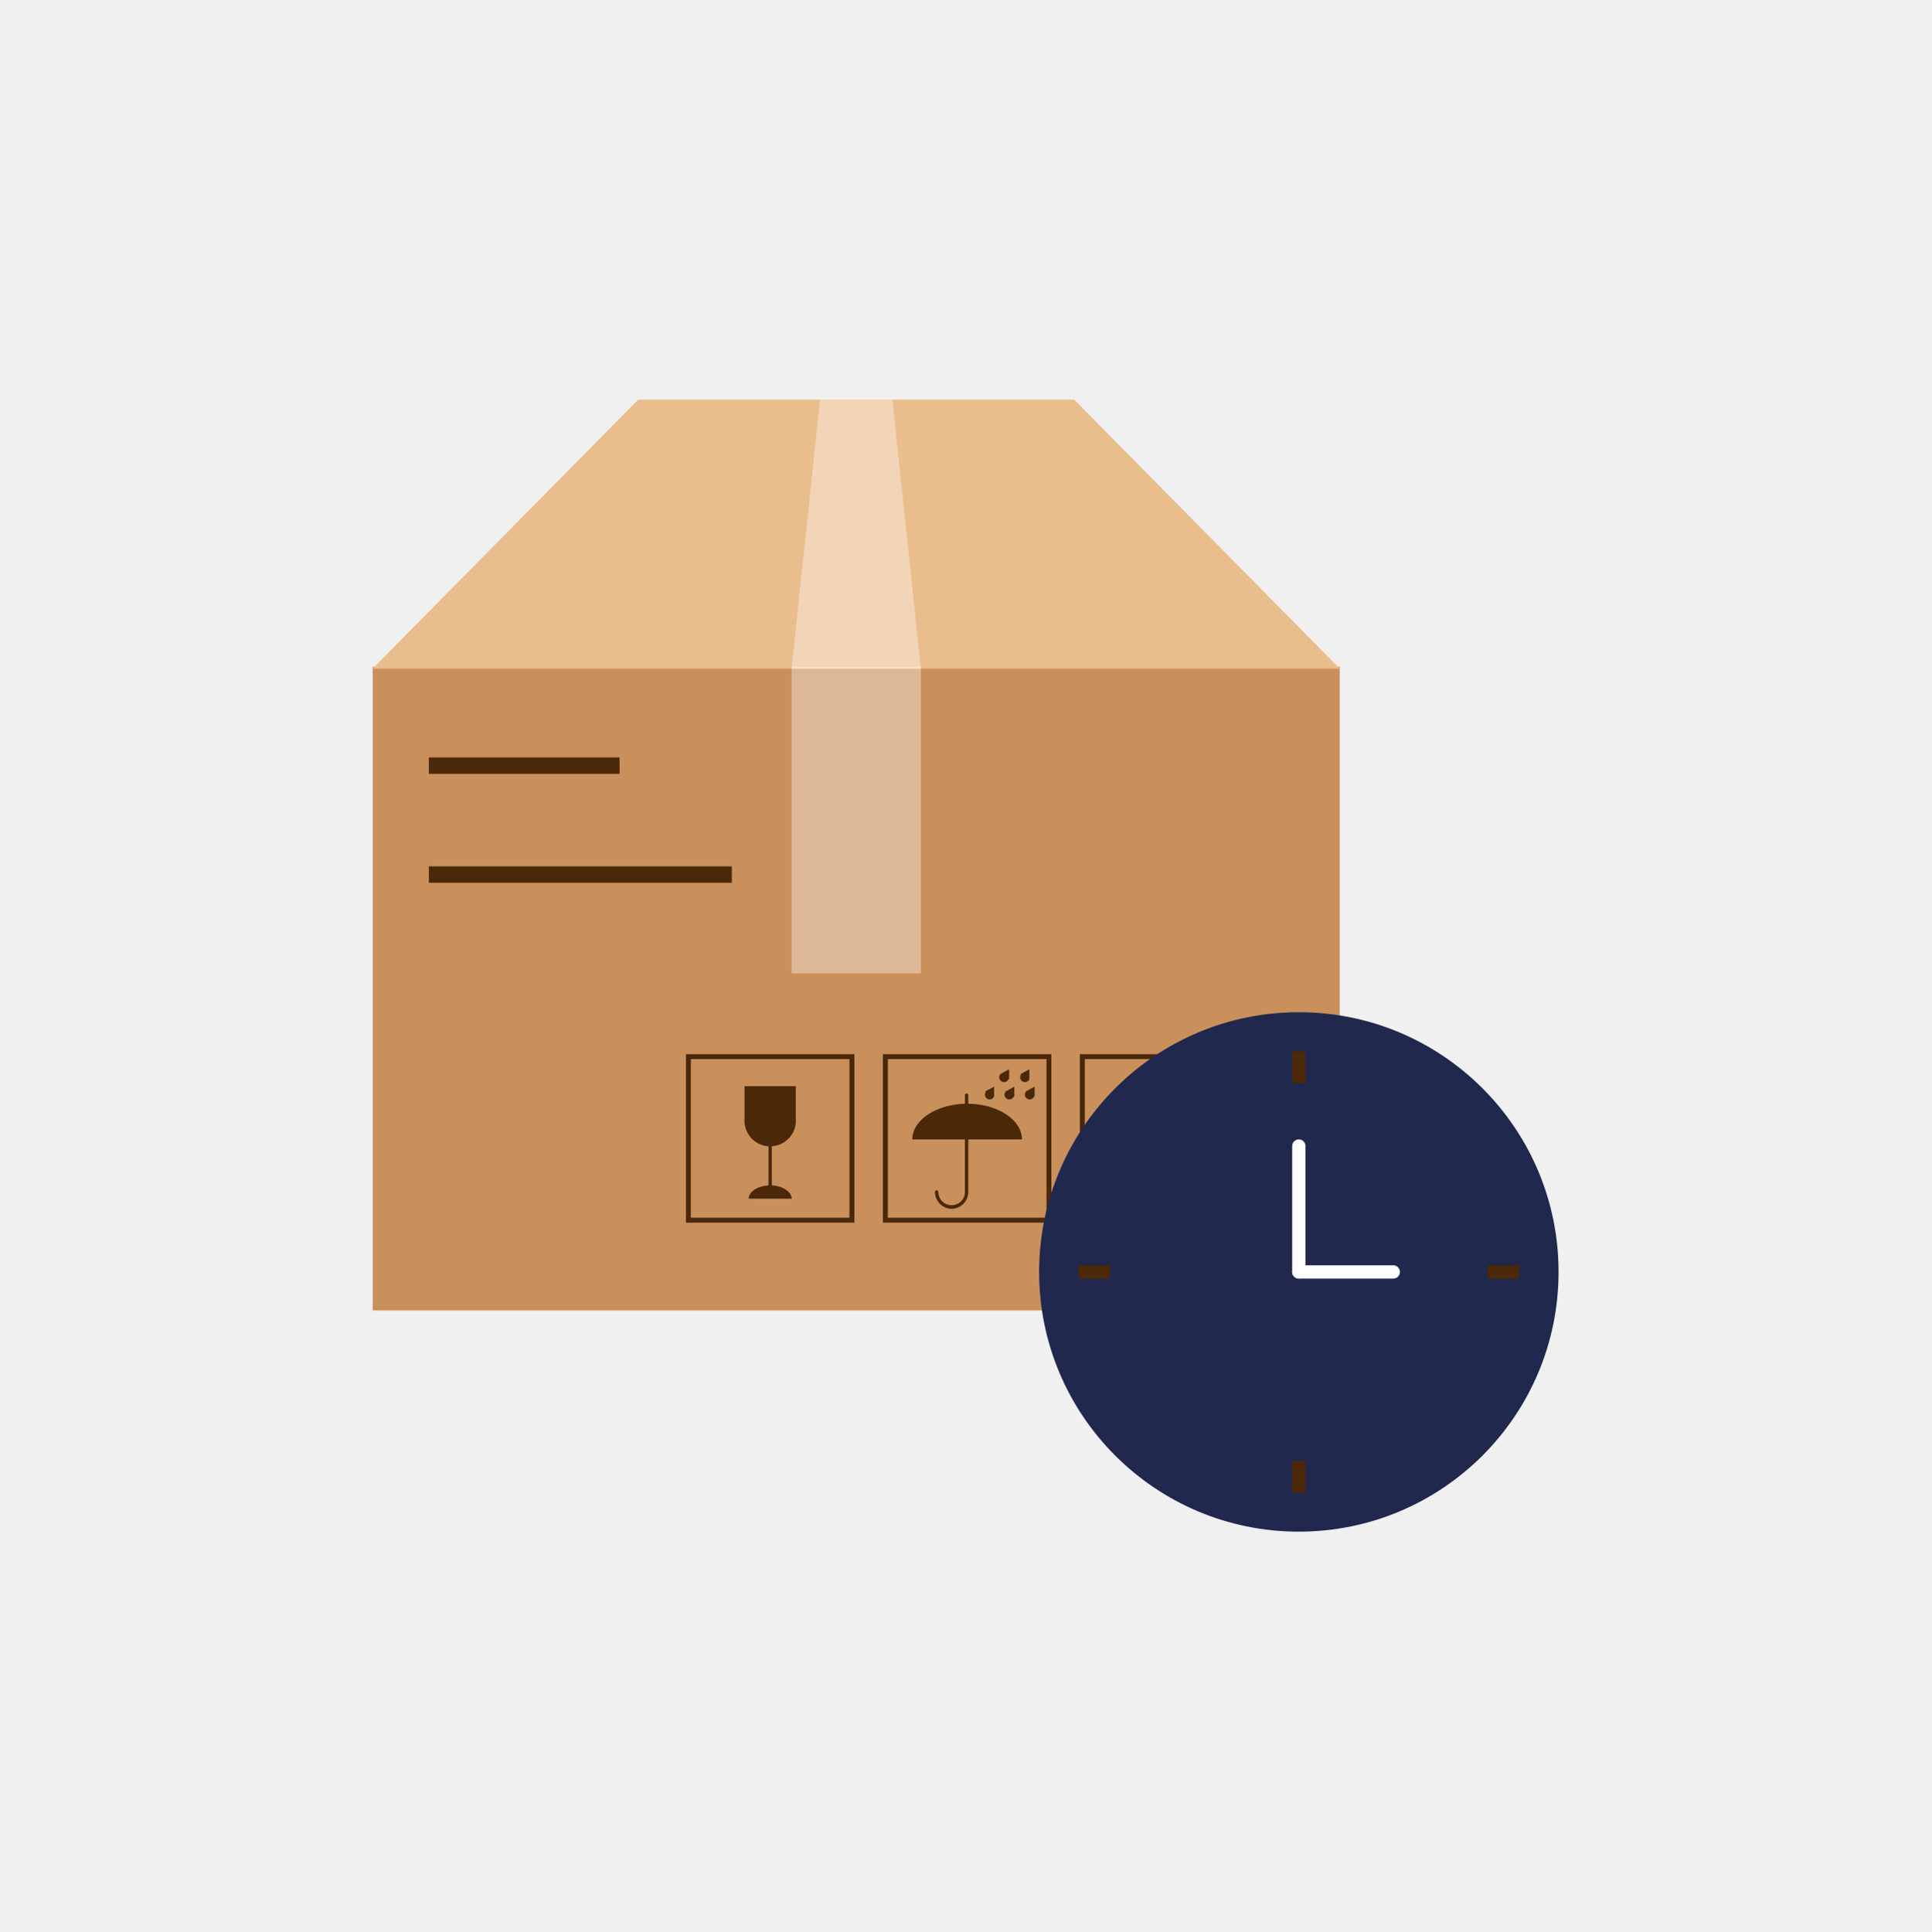
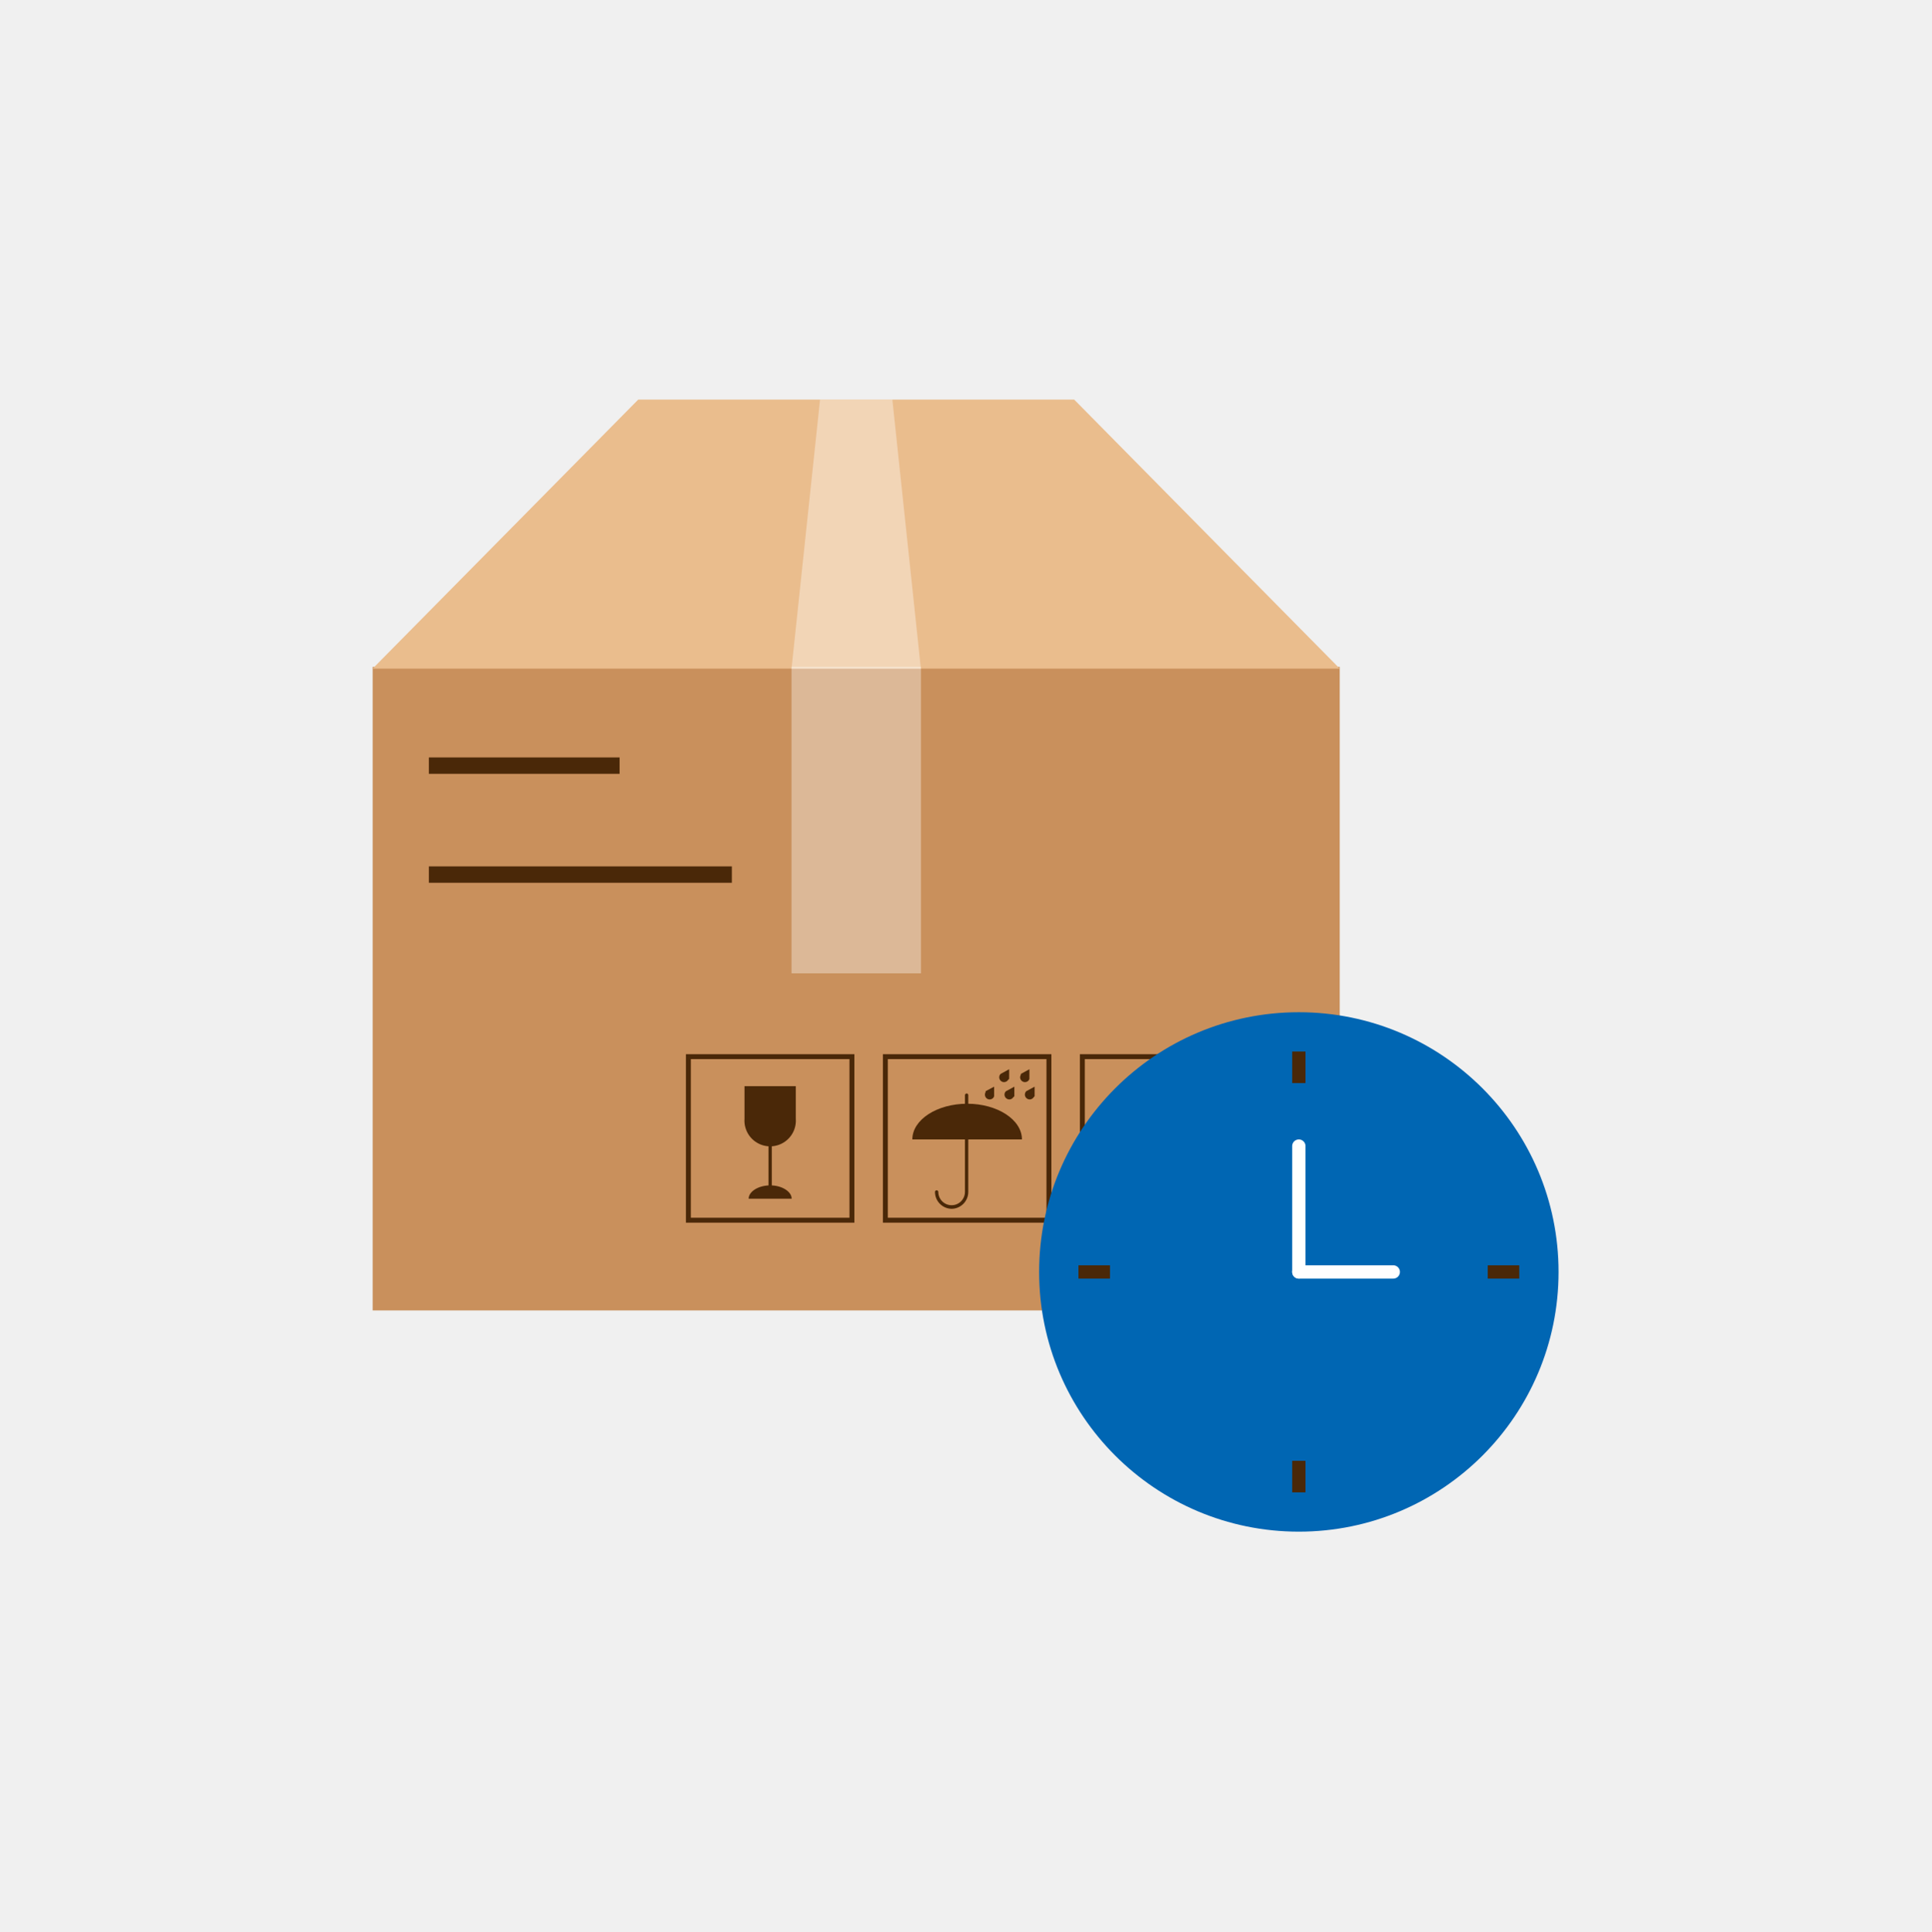
<svg xmlns="http://www.w3.org/2000/svg" id="Layer_1" data-name="Layer 1" width="145" height="145" viewBox="0 0 145 145">
  <defs>
-     <style>.cls-1{fill:#c9905c;}.cls-2{fill:#4a2808;}.cls-3{fill:#eabd8d;}.cls-4{fill:#fff;opacity:0.36;isolation:isolate;}.cls-5{fill:#20284D;}.cls-6,.cls-7{fill:none;}.cls-6{stroke:#fff;stroke-linecap:round;stroke-linejoin:round;}.cls-7{stroke:#4a2808;stroke-miterlimit:10;}</style>
+     <style>.cls-1{fill:#c9905c;}.cls-2{fill:#4a2808;}.cls-3{fill:#eabd8d;}.cls-4{fill:#fff;opacity:0.36;isolation:isolate;}.cls-5{fill:#0066B3;}.cls-6,.cls-7{fill:none;}.cls-6{stroke:#fff;stroke-linecap:round;stroke-linejoin:round;}.cls-7{stroke:#4a2808;stroke-miterlimit:10;}</style>
  </defs>
  <rect class="cls-1" x="27.98" y="50.07" width="72.61" height="48.32" />
  <rect class="cls-2" x="32.2" y="56.87" width="14.32" height="1.23" />
  <rect class="cls-2" x="32.2" y="65.05" width="22.75" height="1.23" />
  <polyline class="cls-3" points="27.98 50.2 47.92 30 80.65 30 100.59 50.2" />
  <rect class="cls-4" x="59.43" y="50.07" width="9.72" height="23.01" />
  <polygon class="cls-4" points="61.57 30 67 30 69.14 50.2 59.43 50.2 61.57 30" />
  <path class="cls-2" d="M57.83,89c-.9,0-1.62.47-1.62,1h3.23C59.44,89.47,58.72,89,57.83,89Z" />
  <path class="cls-2" d="M57.83,89.65a.13.13,0,0,1-.13-.13V85.36a.13.13,0,0,1,.13-.12.13.13,0,0,1,.12.12v4.16A.13.13,0,0,1,57.83,89.65Z" />
  <path class="cls-2" d="M55.9,84a1.93,1.93,0,1,0,3.85,0V81.55H55.9Z" />
  <path class="cls-2" d="M64.15,91.8H51.5V79.15H64.15Zm-12.28-.37H63.78V79.52H51.87Z" />
  <path class="cls-2" d="M72.62,82.87c-2.27,0-4.12,1.2-4.12,2.68h8.23C76.73,84.07,74.89,82.87,72.62,82.87Z" />
  <path class="cls-2" d="M71.47,90.76a1.27,1.27,0,0,1-1.27-1.27.12.12,0,0,1,.13-.12.12.12,0,0,1,.12.12,1,1,0,0,0,2,0V82.23a.13.13,0,0,1,.13-.13.12.12,0,0,1,.12.13v7.26A1.27,1.27,0,0,1,71.47,90.76Z" />
  <path class="cls-2" d="M74.64,82.31l0-.72-.64.34L74,82a.37.37,0,0,0,.11.49.36.36,0,0,0,.5-.11Z" />
  <path class="cls-2" d="M76.16,82.31l0-.72-.63.34-.06.07a.36.36,0,0,0,.12.49.35.35,0,0,0,.49-.11Z" />
  <path class="cls-2" d="M75.77,81l0-.72-.64.35-.05.06a.36.36,0,0,0,.61.39A.44.44,0,0,0,75.77,81Z" />
  <path class="cls-2" d="M77.29,81l0-.72-.64.35,0,.06a.36.36,0,0,0,.61.39A.44.44,0,0,0,77.29,81Z" />
  <path class="cls-2" d="M77.68,82.31l0-.72-.63.34L77,82a.36.36,0,0,0,.12.49.35.35,0,0,0,.49-.11Z" />
  <path class="cls-2" d="M78.94,91.8H66.29V79.15H78.94Zm-12.28-.37H78.57V79.52H66.66Z" />
  <polygon class="cls-2" points="86.99 83.45 85.41 83.45 86.2 81.63 86.2 81.63 86.99 83.45" />
  <rect class="cls-2" x="85.85" y="82.91" width="0.7" height="5.07" />
  <polygon class="cls-2" points="89.4 83.45 87.83 83.45 88.61 81.63 88.61 81.63 89.4 83.45" />
  <rect class="cls-2" x="88.27" y="82.91" width="0.7" height="5.07" />
  <rect class="cls-2" x="87.06" y="86.44" width="0.7" height="5.07" transform="translate(176.38 1.57) rotate(90)" />
  <path class="cls-2" d="M93.73,91.8H81.08V79.15H93.73Zm-12.28-.37H93.36V79.52H81.45Z" />
  <circle class="cls-5" cx="97.52" cy="95.5" r="19.5" />
  <line class="cls-6" x1="97.52" y1="86.05" x2="97.52" y2="95.5" />
  <line class="cls-6" x1="104.61" y1="95.5" x2="97.52" y2="95.5" />
  <line class="cls-7" x1="114.07" y1="95.5" x2="111.7" y2="95.5" />
  <line class="cls-7" x1="83.34" y1="95.5" x2="80.97" y2="95.5" />
  <line class="cls-7" x1="97.52" y1="112.05" x2="97.52" y2="109.68" />
  <line class="cls-7" x1="97.52" y1="81.32" x2="97.52" y2="78.95" />
</svg>
